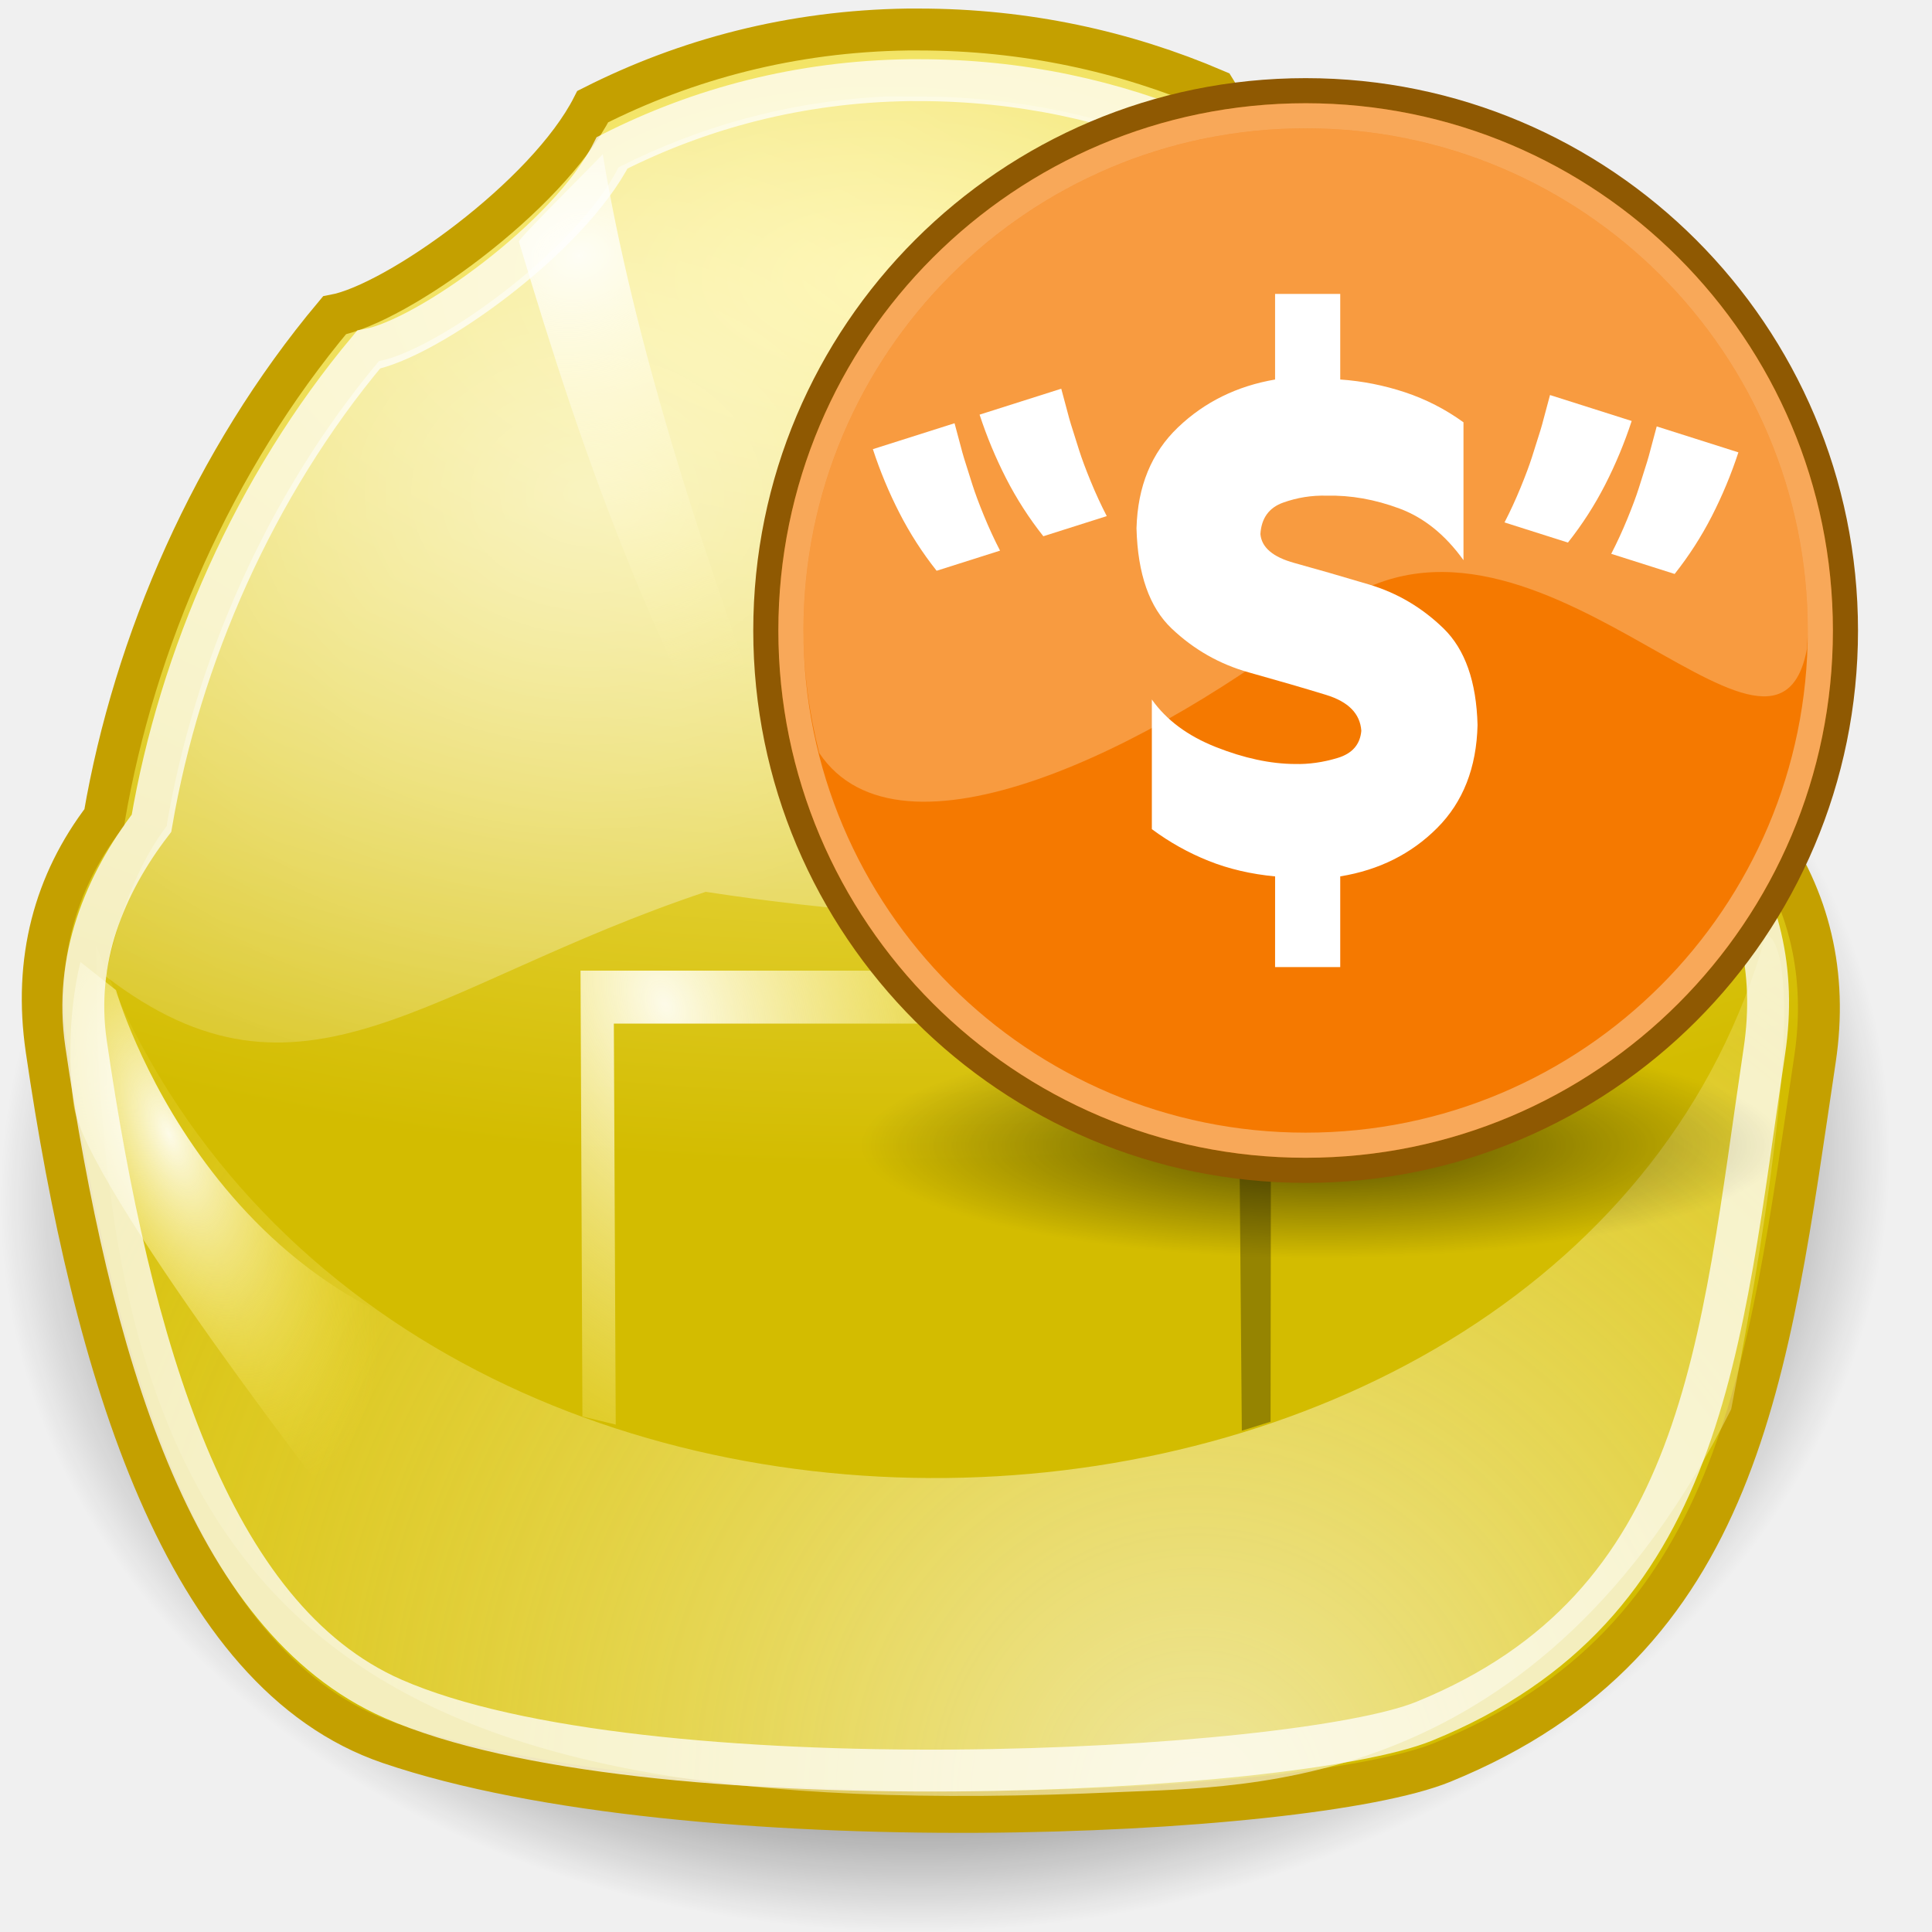
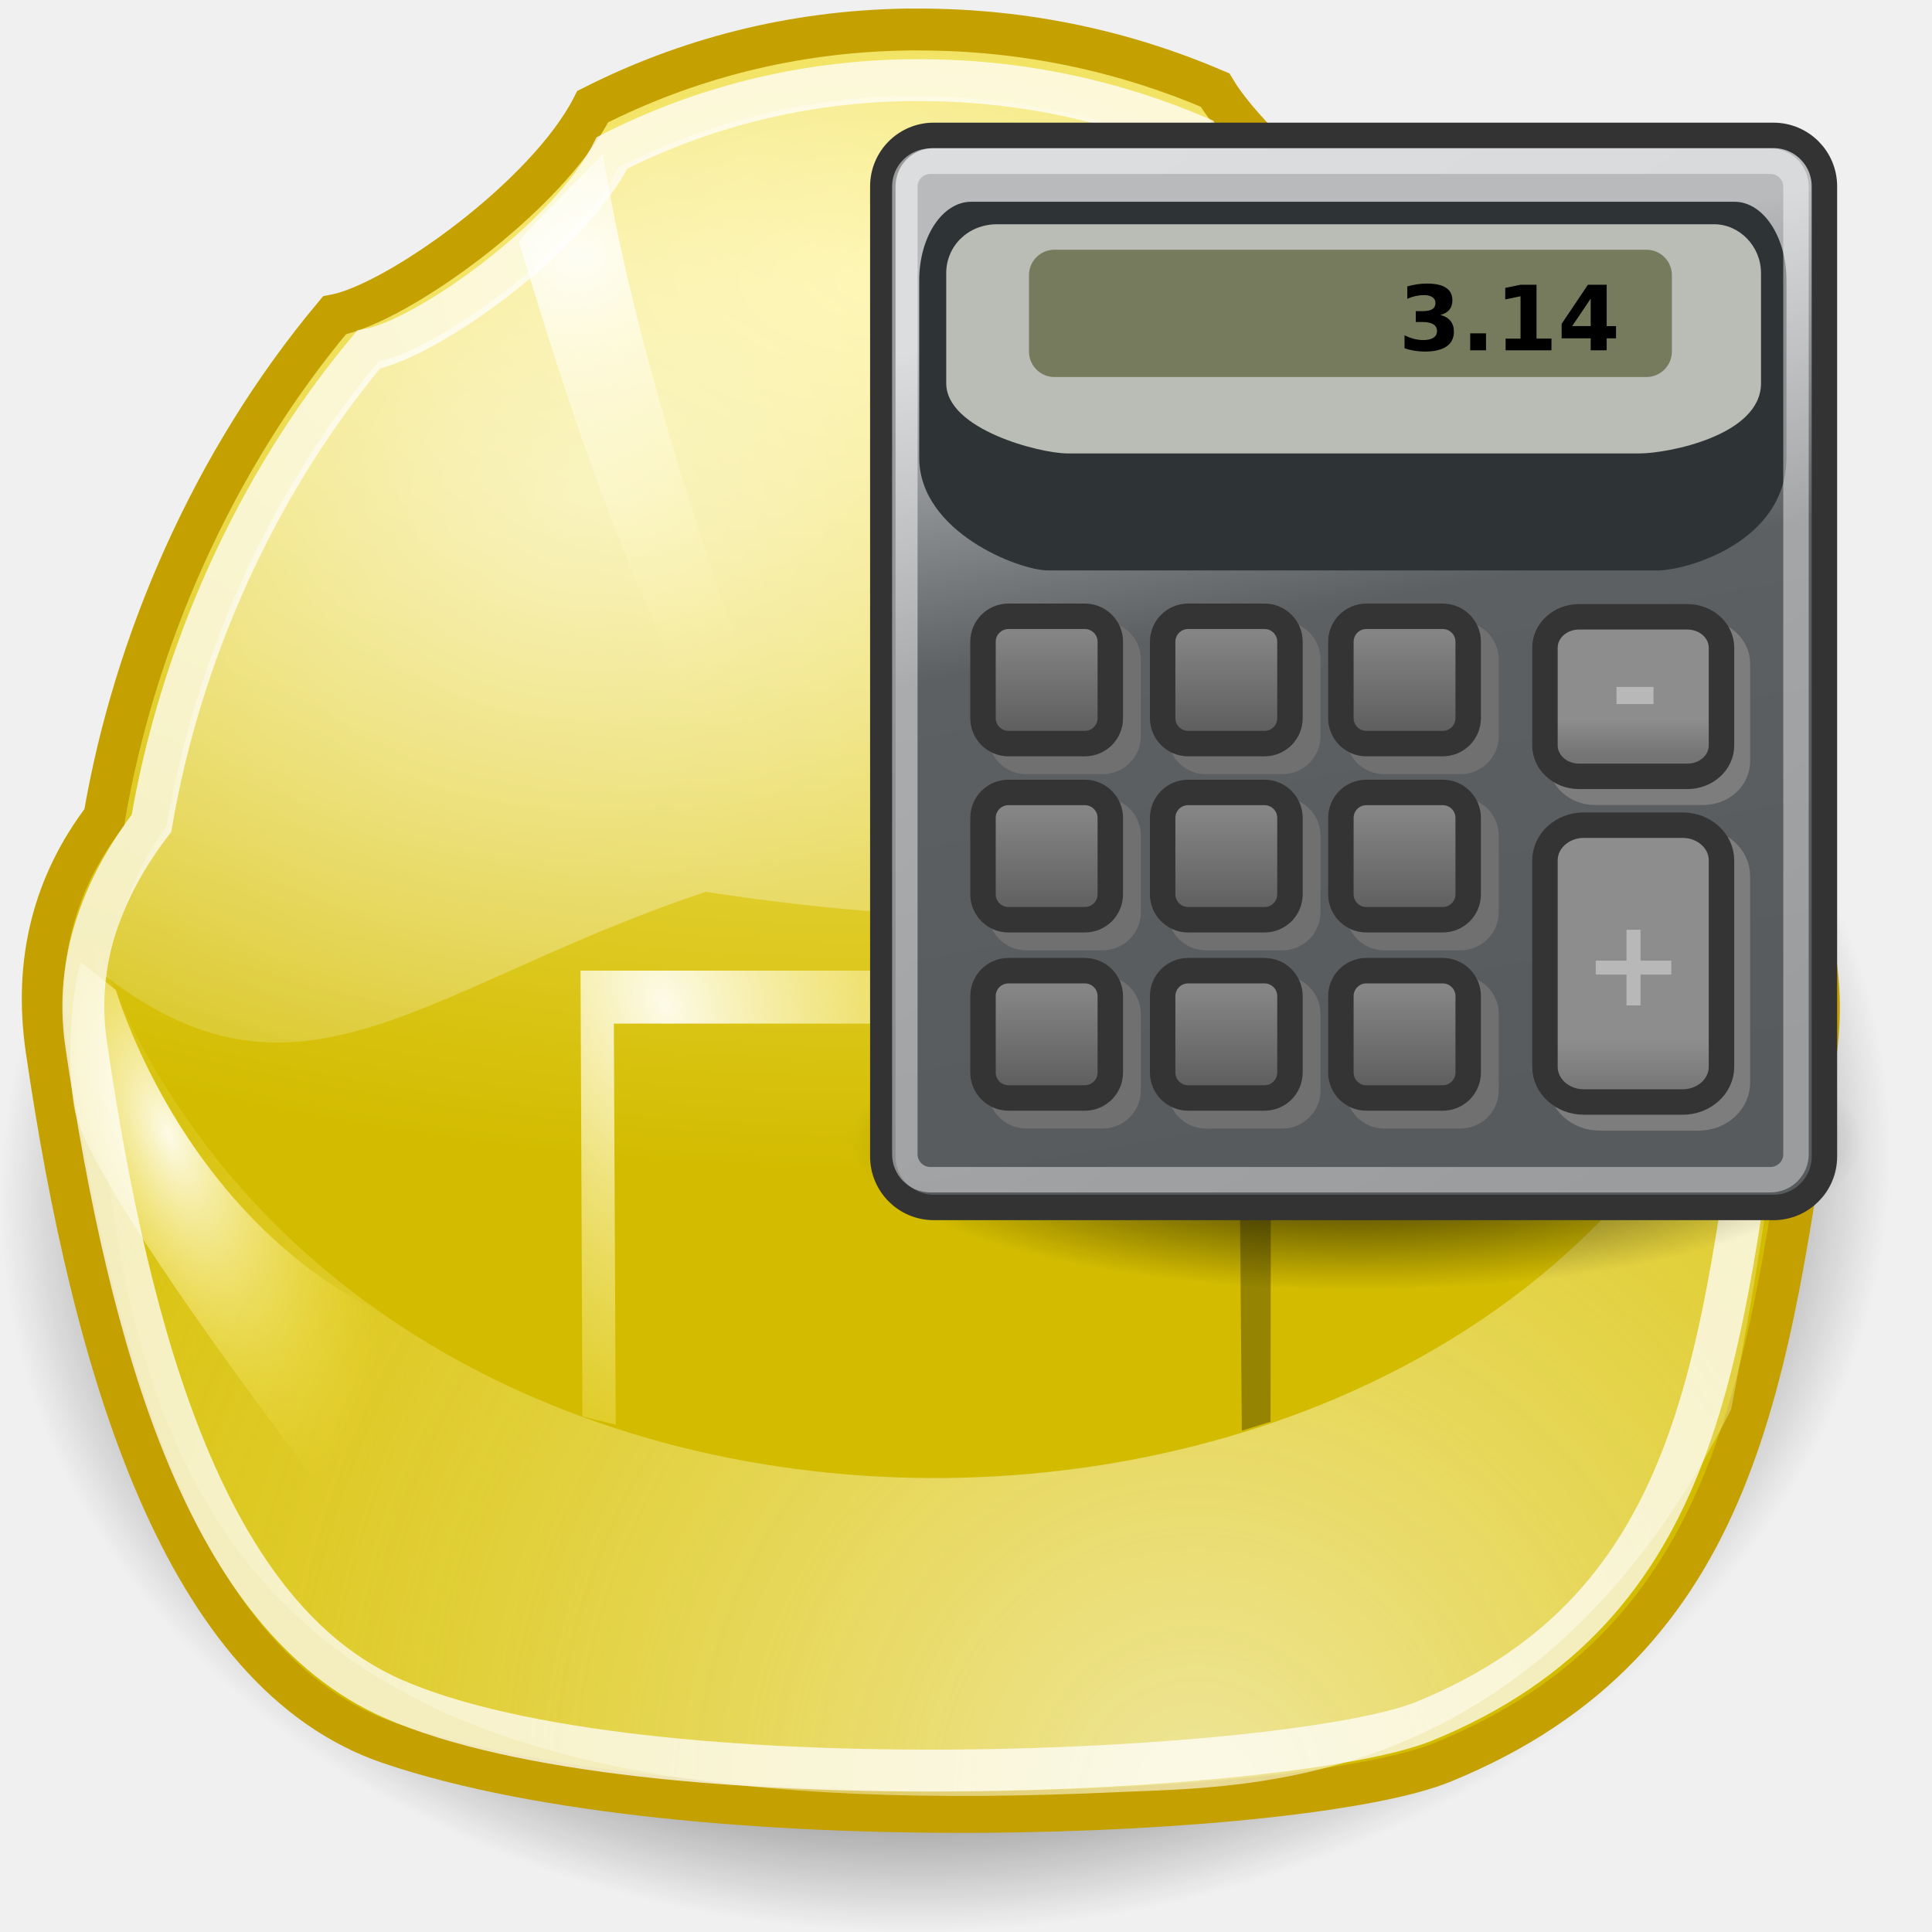
<svg xmlns="http://www.w3.org/2000/svg" xmlns:xlink="http://www.w3.org/1999/xlink" width="12.2mm" height="12.2mm" viewBox="0 0 12.2 12.2" version="1.1" id="svg8">
  <defs id="defs2">
    <linearGradient id="linearGradient2807">
      <stop id="stop2809" offset="0" style="stop-color:#ffffff;stop-opacity:1;" />
      <stop id="stop2811" offset="1" style="stop-color:#ffffff;stop-opacity:0;" />
    </linearGradient>
    <linearGradient id="linearGradient18284">
      <stop id="stop18286" offset="0" style="stop-color:#000000;stop-opacity:1;" />
      <stop style="stop-color:#000000;stop-opacity:1;" offset="0.5" id="stop20913" />
      <stop style="stop-color:#000000;stop-opacity:0;" offset="1" id="stop19165" />
    </linearGradient>
    <linearGradient id="linearGradient11202">
      <stop id="stop11204" offset="0" style="stop-color:#c4a000;stop-opacity:1;" />
      <stop id="stop11206" offset="1" style="stop-color:#c4a000;stop-opacity:0;" />
    </linearGradient>
    <linearGradient id="linearGradient8543">
      <stop id="stop8545" offset="0" style="stop-color:#fffef5;stop-opacity:0.941;" />
      <stop id="stop8547" offset="1" style="stop-color:#fce94f;stop-opacity:0;" />
    </linearGradient>
    <linearGradient id="linearGradient5012">
      <stop id="stop5014" offset="0" style="stop-color:#fdf188;stop-opacity:1;" />
      <stop id="stop5016" offset="1" style="stop-color:#d3bc00;stop-opacity:1;" />
    </linearGradient>
    <radialGradient r="297.213" fy="-72.42" fx="336.738" cy="-72.42" cx="336.738" gradientTransform="matrix(0.136507,0,-4.484926e-5,0.07137743,-23.39816,12.31028)" gradientUnits="userSpaceOnUse" id="radialGradient7666" xlink:href="#linearGradient5012" />
    <radialGradient gradientUnits="userSpaceOnUse" gradientTransform="matrix(0.163532,-0.01065754,0.01078108,0.165425,-46.18187,-65.65506)" r="235.886" fy="685.991" fx="420.878" cy="685.991" cx="420.878" id="radialGradient8549" xlink:href="#linearGradient8543" />
    <radialGradient gradientUnits="userSpaceOnUse" gradientTransform="matrix(0.224796,0.01017229,-0.00975947,0.215674,-73.87964,-54.89804)" r="40.975" fy="286.469" fx="500.978" cy="286.469" cx="500.978" id="radialGradient9434" xlink:href="#linearGradient8543" />
    <radialGradient gradientUnits="userSpaceOnUse" gradientTransform="matrix(0.272962,-0.071724,0.05616202,0.213737,-78.54657,-24.30491)" r="48.783" fy="243.069" fx="293.82" cy="243.069" cx="293.82" id="radialGradient10317" xlink:href="#linearGradient8543" />
    <radialGradient gradientUnits="userSpaceOnUse" gradientTransform="matrix(0.08174351,0.01024998,-0.04335971,0.345793,6.123413,-84.50421)" r="38.452" fy="270.68" fx="424.992" cy="270.68" cx="424.992" id="radialGradient11208" xlink:href="#linearGradient11202" />
    <radialGradient gradientUnits="userSpaceOnUse" gradientTransform="matrix(0.105628,-0.04514018,0.06692574,0.156607,-46.01605,-24.35485)" r="103.26" fy="409.837" fx="340.359" cy="409.837" cx="340.359" id="radialGradient13895" xlink:href="#linearGradient8543" />
    <radialGradient gradientUnits="userSpaceOnUse" gradientTransform="matrix(1,0,0,0.415385,0,26.70146)" r="30.366" fy="45.674" fx="29.899" cy="45.674" cx="29.899" id="radialGradient18290" xlink:href="#linearGradient18284" />
    <radialGradient r="35.935" fy="424.157" fx="131.237" cy="424.157" cx="131.237" gradientTransform="matrix(0.101953,-0.04272301,0.09621296,0.229599,-48.67227,-64.24148)" gradientUnits="userSpaceOnUse" id="radialGradient2798" xlink:href="#linearGradient8543" />
    <radialGradient gradientUnits="userSpaceOnUse" gradientTransform="matrix(1.402663,0,0,1.115648,-6.237984,0.0533075)" r="18.37" fy="10.943" fx="15.492" cy="10.943" cx="15.492" id="radialGradient2813" xlink:href="#linearGradient2807" />
    <linearGradient id="linearGradient3957">
      <stop id="stop3959" offset="0" style="stop-color:#fffeff;stop-opacity:0.333;" />
      <stop id="stop3961" offset="1" style="stop-color:#fffeff;stop-opacity:0.216;" />
    </linearGradient>
    <linearGradient id="linearGradient2536">
      <stop id="stop2538" offset="0" style="stop-color:#a40000;stop-opacity:1;" />
      <stop id="stop2540" offset="1" style="stop-color:#ff1717;stop-opacity:1;" />
    </linearGradient>
    <linearGradient id="linearGradient2479">
      <stop id="stop2481" offset="0" style="stop-color:#ffe69b;stop-opacity:1;" />
      <stop id="stop2483" offset="1" style="stop-color:#ffffff;stop-opacity:1;" />
    </linearGradient>
    <linearGradient id="linearGradient4126">
      <stop style="stop-color:#000000;stop-opacity:1;" offset="0" id="stop4128" />
      <stop style="stop-color:#000000;stop-opacity:0;" offset="1" id="stop4130" />
    </linearGradient>
    <radialGradient r="17.143" fy="40" fx="23.857" cy="40" cx="23.857" gradientTransform="matrix(1,0,0,0.5,0,20)" gradientUnits="userSpaceOnUse" id="radialGradient2169" xlink:href="#linearGradient4126" />
    <linearGradient gradientUnits="userSpaceOnUse" y2="-8.563" x2="20.065" y1="53.836" x1="43.936" id="linearGradient2485" xlink:href="#linearGradient2479" />
    <linearGradient gradientUnits="userSpaceOnUse" y2="5.541" x2="19.071" y1="66.288" x1="36.918" id="linearGradient2542" xlink:href="#linearGradient2536" />
    <linearGradient gradientUnits="userSpaceOnUse" y2="15.815" x2="20.917" y1="33.955" x1="21.994" id="linearGradient3963" xlink:href="#linearGradient3957" />
-     <radialGradient r="17.143" fy="40" fx="23.857" cy="40" cx="23.857" gradientTransform="matrix(1,0,0,0.5,0,20)" gradientUnits="userSpaceOnUse" id="radialGradient3976" xlink:href="#linearGradient4126" />
    <linearGradient gradientTransform="matrix(1.03164,0,0,1.013943,-0.6267809,-0.120229)" y2="15.815" x2="20.917" y1="33.955" x1="21.994" gradientUnits="userSpaceOnUse" id="linearGradient3982" xlink:href="#linearGradient3957" />
    <linearGradient xlink:href="#linearGradient2256" id="linearGradient2262" x1="21.75" y1="15.802" x2="24.302" y2="35.052" gradientUnits="userSpaceOnUse" gradientTransform="translate(0,-2)" />
    <radialGradient xlink:href="#linearGradient2807" id="radialGradient2254" cx="16.75" cy="10.666" fx="16.75" fy="10.666" r="21.25" gradientTransform="matrix(4.154957,0,0,3.198723,-52.84553,-23.50921)" gradientUnits="userSpaceOnUse" />
    <linearGradient xlink:href="#linearGradient4981" id="linearGradient2243" gradientUnits="userSpaceOnUse" x1="23.996" y1="20.105" x2="41.048" y2="37.96" gradientTransform="matrix(0.988373,0,0,0.988373,0.279002,0.278984)" />
    <radialGradient xlink:href="#linearGradient9647" id="radialGradient2239" cx="24.302" cy="33.302" fx="24.302" fy="33.302" r="12.302" gradientUnits="userSpaceOnUse" gradientTransform="matrix(1.693981,0,0,1.693981,-16.86529,-25.11111)" />
    <linearGradient xlink:href="#linearGradient2807" id="linearGradient7901" x1="15.579" y1="16.285" x2="32.166" y2="28.394" gradientUnits="userSpaceOnUse" />
    <linearGradient xlink:href="#linearGradient4981" id="linearGradient4987" x1="23.996" y1="20.105" x2="41.048" y2="37.96" gradientUnits="userSpaceOnUse" gradientTransform="translate(0,-2)" />
    <linearGradient xlink:href="#linearGradient11780" id="linearGradient2057" x1="15.737" y1="12.504" x2="53.57" y2="47.374" gradientUnits="userSpaceOnUse" gradientTransform="translate(0,-2)" />
    <linearGradient y2="9.651" x2="9.894" y1="5.386" x1="5.737" gradientTransform="rotate(180,15.86085,15.6454)" gradientUnits="userSpaceOnUse" id="linearGradient15772" xlink:href="#linearGradient2807" />
    <linearGradient id="linearGradient11014">
      <stop style="stop-color:#a80000;stop-opacity:1;" offset="0" id="stop11016" />
      <stop style="stop-color:#c60000;stop-opacity:1;" offset="0" id="stop13245" />
      <stop style="stop-color:#e50000;stop-opacity:1;" offset="1" id="stop11018" />
    </linearGradient>
    <linearGradient id="linearGradient11780">
      <stop style="stop-color:#ff8b8b;stop-opacity:1;" offset="0" id="stop11782" />
      <stop style="stop-color:#ec1b1b;stop-opacity:1;" offset="1" id="stop11784" />
    </linearGradient>
    <linearGradient id="linearGradient14236">
      <stop id="stop14238" offset="0" style="stop-color:#ed4040;stop-opacity:1;" />
      <stop id="stop14240" offset="1" style="stop-color:#a40000;stop-opacity:1;" />
    </linearGradient>
    <linearGradient id="linearGradient4981">
      <stop style="stop-color:#cc0000;stop-opacity:1;" offset="0" id="stop4983" />
      <stop style="stop-color:#b30000;stop-opacity:1;" offset="1" id="stop4985" />
    </linearGradient>
    <radialGradient xlink:href="#linearGradient4126" id="radialGradient21650" cx="25.125" cy="36.75" fx="25.125" fy="36.75" r="15.75" gradientTransform="matrix(1,0,0,0.595238,0,14.875)" gradientUnits="userSpaceOnUse" />
    <linearGradient id="linearGradient9647">
      <stop style="stop-color:#ffffff;stop-opacity:1;" offset="0" id="stop9649" />
      <stop style="stop-color:#dbdbdb;stop-opacity:1;" offset="1" id="stop9651" />
    </linearGradient>
    <linearGradient id="linearGradient2256">
      <stop style="stop-color:#ff0202;stop-opacity:1;" offset="0" id="stop2258" />
      <stop style="stop-color:#ff9b9b;stop-opacity:1;" offset="1" id="stop2260" />
    </linearGradient>
    <radialGradient r="12.302" fy="33.302" fx="24.302" cy="33.302" cx="24.302" gradientTransform="matrix(1.693981,0,0,1.693981,-16.86529,-23.71561)" gradientUnits="userSpaceOnUse" id="radialGradient2335" xlink:href="#linearGradient9647" />
    <linearGradient y2="35.052" x2="24.302" y1="15.802" x1="21.75" gradientTransform="translate(-7.1723252e-7,-0.6044975)" gradientUnits="userSpaceOnUse" id="linearGradient2337" xlink:href="#linearGradient2256" />
    <radialGradient xlink:href="#linearGradient4126" id="radialGradient3605" gradientUnits="userSpaceOnUse" gradientTransform="matrix(2.182912,0,0,0.7675402,-19.5311,16.88794)" cx="17.312" cy="25.531" fx="17.312" fy="25.531" r="9.688" />
    <radialGradient cx="17.312" cy="25.531" r="9.688" fx="17.312" fy="25.531" id="radialGradient7200" xlink:href="#linearGradient4126" gradientUnits="userSpaceOnUse" gradientTransform="matrix(2.182912,0,0,0.7675402,-13.50372,21.78609)" />
    <radialGradient cx="17.312" cy="25.531" r="9.688" fx="17.312" fy="25.531" id="radialGradient3107" xlink:href="#linearGradient4126" gradientUnits="userSpaceOnUse" gradientTransform="matrix(1,0,0,0.351613,0,16.55413)" />
    <radialGradient xlink:href="#linearGradient4126" id="radialGradient3489" gradientUnits="userSpaceOnUse" gradientTransform="matrix(1,0,0,0.351613,0,16.5541)" cx="17.312" cy="25.531" fx="17.312" fy="25.531" r="9.688" />
    <radialGradient xlink:href="#linearGradient4126" id="radialGradient2659" gradientUnits="userSpaceOnUse" gradientTransform="matrix(1,0,0,0.351613,0,16.5541)" cx="17.312" cy="25.531" fx="17.312" fy="25.531" r="9.688" />
    <linearGradient id="linearGradient2591">
      <stop id="stop2593" offset="0" style="stop-color:#73d216" />
      <stop id="stop2595" offset="1" style="stop-color:#4e9a06" />
    </linearGradient>
    <radialGradient xlink:href="#linearGradient4126" id="radialGradient3107-5" cx="17.312" cy="25.531" fx="17.312" fy="25.531" r="9.688" gradientTransform="matrix(1,0,0,0.351613,0,16.5541)" gradientUnits="userSpaceOnUse" />
+     <linearGradient id="linearGradient30695">
+       <stop offset="0" style="stop-color:#b8babc;stop-opacity:1" id="stop0" />
+       <stop offset="0.374" style="stop-color:#5d6062;stop-opacity:1" id="stop03" />
+       <stop offset="1" style="stop-color:#585b5d;stop-opacity:1" id="stop1" />
+     </linearGradient>
+     <linearGradient id="linearGradient30685">
+       <stop offset="0" style="stop-color:#8d8d8d;stop-opacity:1" id="stop30687" />
+       <stop offset="1" style="stop-color:#747474;stop-opacity:1" id="stop30689" />
+     </linearGradient>
+     <linearGradient id="linearGradient30649">
+       <stop offset="0" style="stop-color:#858585;stop-opacity:1" id="stop30651" />
+       <stop offset="1" style="stop-color:#5f5f5f;stop-opacity:1" id="stop30653" />
+     </linearGradient>
+     <linearGradient id="linearGradient30518">
+       <stop offset="0" style="stop-color:#fff;stop-opacity:1" id="stop30520" />
+       <stop offset="1" style="stop-color:#fff;stop-opacity:0.787" id="stop30522" />
+     </linearGradient>
+     <radialGradient gradientTransform="matrix(1,0,0,0.343066,0,28.49453)" gradientUnits="userSpaceOnUse" xlink:href="#linearGradient4126" id="radialGradient30511" fy="43.375" fx="25.375" r="17.125" cy="43.375" cx="25.375" />
+     <linearGradient gradientTransform="matrix(1,0,0,1.021753,0,-0.065543)" gradientUnits="userSpaceOnUse" xlink:href="#linearGradient30518" id="linearGradient30524" y2="40.626" x2="39.061" y1="5.889" x1="14.21" />
+     <linearGradient gradientUnits="userSpaceOnUse" xlink:href="#linearGradient30649" id="linearGradient30667" y2="25.849" x2="20.087" y1="22.048" x1="20.087" />
+     <linearGradient gradientUnits="userSpaceOnUse" xlink:href="#linearGradient30649" id="linearGradient30673" y2="32.964" x2="20.087" y1="29.031" x1="20.087" />
+     <linearGradient gradientUnits="userSpaceOnUse" xlink:href="#linearGradient30649" id="linearGradient30679" y2="39.814" x2="20.087" y1="36.102" x1="20.087" />
+     <linearGradient gradientTransform="matrix(1.102932,0,0,1,-4.117285,0)" gradientUnits="userSpaceOnUse" xlink:href="#linearGradient30685" id="linearGradient30691" y2="40.161" x2="36.357" y1="38.036" x1="36.357" />
+     <linearGradient gradientTransform="matrix(1.102932,0,0,1,-4.117285,0)" gradientUnits="userSpaceOnUse" xlink:href="#linearGradient30685" id="linearGradient30693" y2="26.911" x2="36.357" y1="25.411" x1="36.357" />
+     <linearGradient gradientUnits="userSpaceOnUse" xlink:href="#linearGradient30695" id="linearGradient30701" y2="42.562" x2="25.865" y1="8.812" x1="19.76" />
+     <linearGradient gradientTransform="matrix(1.102932,0,0,1,-3.492285,0.625)" gradientUnits="userSpaceOnUse" xlink:href="#linearGradient30685" id="linearGradient30709" y2="40.161" x2="36.357" y1="38.036" x1="36.357" />
+     <linearGradient gradientTransform="matrix(1.102932,0,0,1,-3.492285,0.625)" gradientUnits="userSpaceOnUse" xlink:href="#linearGradient30685" id="linearGradient30711" y2="26.911" x2="36.357" y1="25.411" x1="36.357" />
+     <radialGradient r="17.125" fy="43.375" fx="25.375" cy="43.375" cx="25.375" gradientTransform="matrix(1,0,0,0.343066,0,28.49453)" gradientUnits="userSpaceOnUse" id="radialGradient3061" xlink:href="#linearGradient4126" />
+     <radialGradient r="17.125" fy="43.375" fx="25.375" cy="43.375" cx="25.375" gradientTransform="matrix(1.160584,0,0,0.343066,-4.324818,27.11953)" gradientUnits="userSpaceOnUse" id="radialGradient3064" xlink:href="#linearGradient4126" />
+     <linearGradient xlink:href="#linearGradient30649" id="linearGradient255" gradientUnits="userSpaceOnUse" x1="20.087" y1="22.048" x2="20.087" y2="25.849" />
+     <linearGradient xlink:href="#linearGradient30649" id="linearGradient257" gradientUnits="userSpaceOnUse" x1="20.087" y1="22.048" x2="20.087" y2="25.849" />
+     <linearGradient xlink:href="#linearGradient30649" id="linearGradient259" gradientUnits="userSpaceOnUse" x1="20.087" y1="22.048" x2="20.087" y2="25.849" />
+     <linearGradient xlink:href="#linearGradient30649" id="linearGradient261" gradientUnits="userSpaceOnUse" x1="20.087" y1="29.031" x2="20.087" y2="32.964" />
+     <linearGradient xlink:href="#linearGradient30649" id="linearGradient263" gradientUnits="userSpaceOnUse" x1="20.087" y1="29.031" x2="20.087" y2="32.964" />
+     <linearGradient xlink:href="#linearGradient30649" id="linearGradient265" gradientUnits="userSpaceOnUse" x1="20.087" y1="36.102" x2="20.087" y2="39.814" />
+     <linearGradient xlink:href="#linearGradient30649" id="linearGradient267" gradientUnits="userSpaceOnUse" x1="20.087" y1="36.102" x2="20.087" y2="39.814" />
  </defs>
  <g id="layer1" transform="translate(-99.8645,-142.7064)">
    <g id="layer1-1" transform="matrix(0.2645833,0,0,0.2645833,99.47113,142.5805)">
      <ellipse transform="matrix(0.742527,0,-0.05812964,1.428611,4.500517,-36.68345)" id="path17409" style="opacity:1;fill:url(#radialGradient18290);fill-opacity:1;stroke:none;stroke-width:12.397;stroke-miterlimit:4;stroke-dasharray:none;stroke-opacity:1" cx="29.899" cy="45.674" rx="30.366" ry="12.614" />
      <path id="path3120" d="M 23.153,1.18 C 20.38,1.219 17.866,1.891 15.634,3.02 14.542,5.171 10.944,7.729 9.469,8.002 6.569,11.461 4.689,15.805 3.975,19.982 c -4.375e-4,0.003 4.366e-4,0.005 0,0.008 -1.186,1.55 -1.69,3.397 -1.377,5.533 1.121,7.659 3.282,14.888 8.185,16.556 7.154,2.434 21.872,1.786 25.13,0.458 7.139,-2.909 7.771,-9.285 8.891,-16.78 0.306,-2.045 -0.145,-3.841 -1.231,-5.373 -0.009,-0.056 -0.018,-0.111 -0.028,-0.167 C 42.764,15.777 40.698,11.327 37.603,7.847 35.509,7.629 31.463,4.27 30.483,2.623 28.331,1.702 25.961,1.18 23.408,1.18 c -0.085,0 -0.17,-0.001 -0.255,0 z" style="fill:url(#radialGradient7666);fill-opacity:1;stroke:#c4a000;stroke-width:1;stroke-miterlimit:4;stroke-dasharray:none;stroke-opacity:1" />
      <path id="path7668" d="M 43.63,22.793 C 39.033,39.233 10.438,40.803 3.783,23.042 3.741,39.366 10.103,44.084 28.19,43.247 c 3.062,-0.141 10.01,0.043 14.614,-9.137 2.238,-11.51 0.825,-11.318 0.825,-11.318 z" style="opacity:0.667;fill:url(#radialGradient8549);fill-opacity:1;fill-rule:evenodd;stroke:none;stroke-width:1px;stroke-linecap:butt;stroke-linejoin:miter;stroke-opacity:1" />
      <path id="path8553" d="m 34.692,7.678 2.501,1.125 c 0,0 -1.31,10.123 -6.669,16.485 1.772,-6.456 4.189,-17.61 4.168,-17.61 z" style="fill:url(#radialGradient9434);fill-opacity:1;fill-rule:evenodd;stroke:none;stroke-width:1px;stroke-linecap:butt;stroke-linejoin:miter;stroke-opacity:1" />
      <path id="path9436" d="m 15.872,4.156 c 1.501,9.066 6.502,19.486 6.002,20.007 -4.585,-6.982 -6.502,-12.921 -8.003,-17.923 0,-0.083 2.001,-2.063 2.001,-2.084 z" style="fill:url(#radialGradient10317);fill-opacity:1;fill-rule:evenodd;stroke:none;stroke-width:1px;stroke-linecap:butt;stroke-linejoin:miter;stroke-opacity:1" />
      <path id="path10319" d="M 30.211,3.823 C 26.126,20.329 25.959,23.08 25.959,23.08 c 0,0 6.336,-16.756 6.336,-17.173 0,-8e-7 -1.584,-1.501 -2.084,-2.084 z" style="fill:url(#radialGradient11208);fill-opacity:1;fill-rule:evenodd;stroke:none;stroke-width:1px;stroke-linecap:butt;stroke-linejoin:miter;stroke-opacity:1" />
      <flowRoot id="flowRoot12974" xml:space="preserve">
        <flowRegion id="flowRegion12976">
          <rect y="412.805" x="86.788" height="16.022" width="40.056" id="rect12978" />
        </flowRegion>
        <flowPara id="flowPara12980" />
      </flowRoot>
      <path id="path13014" d="m 16.182,34.476 -0.045,-9.57 h 14.494 l 1.643,-1.264 H 15.342 l 0.045,10.641 z" style="fill:url(#radialGradient13895);fill-opacity:1;fill-rule:evenodd;stroke:none;stroke-width:1px;stroke-linecap:butt;stroke-linejoin:miter;stroke-opacity:1" />
      <path id="path13897" d="m 31.043,24.817 0.082,9.805 0.686,-0.215 0.012,-10.853 z" style="fill:#958401;fill-opacity:1;fill-rule:evenodd;stroke:none;stroke-width:1px;stroke-linecap:butt;stroke-linejoin:miter;stroke-opacity:1" />
      <path id="path16526" d="m 4.255,24.106 c 0,0 2.317,8.116 10.221,8.766 1.106,2.49 -1.135,4.125 -1.135,4.125 L 9.732,36.746 c 0,0 -6.239,-7.993 -6.488,-9.901 -0.249,-1.908 0.163,-3.408 0.163,-3.408 z" style="fill:url(#radialGradient2798);fill-opacity:1;fill-rule:evenodd;stroke:none;stroke-width:1px;stroke-linecap:butt;stroke-linejoin:miter;stroke-opacity:1" />
      <path style="opacity:0.744;fill:none;fill-opacity:1;stroke:#ffffff;stroke-width:1;stroke-miterlimit:4;stroke-dasharray:none;stroke-opacity:1" d="M 23.184,2.389 C 20.57,2.426 18.2,3.059 16.096,4.123 15.066,6.152 11.674,8.564 10.283,8.82 7.549,12.082 5.776,16.177 5.104,20.115 c -4.124e-4,0.002 4.116e-4,0.005 0,0.007 -1.118,1.461 -1.858,3.246 -1.564,5.26 1.057,7.221 2.928,13.71 7.328,15.639 5.923,2.598 21.54,1.786 24.611,0.534 6.731,-2.743 7.062,-8.931 8.118,-15.997 0.288,-1.928 -0.137,-3.621 -1.16,-5.066 -0.008,-0.052 -0.017,-0.105 -0.027,-0.158 C 41.673,16.151 39.726,11.955 36.807,8.674 34.833,8.469 31.019,5.302 30.095,3.749 28.066,2.881 25.832,2.389 23.424,2.389 c -0.08,0 -0.16,-0.001 -0.24,0 z" id="path2703" />
      <path id="path2800" d="m 22.594,2.781 c -2.33,0.117 -4.441,0.725 -6.344,1.688 -1.011,1.99 -4.355,4.373 -5.719,4.625 -2.682,3.2 -4.403,7.199 -5.062,11.062 -4.046e-4,0.002 4.038e-4,0.029 0,0.031 -1.097,1.433 -1.458,3.591 -1.458,3.591 4.685,3.605 7.642,0.214 14.319,-2.017 12.599,1.923 18.748,-0.996 22.514,-5.668 0.007,-0.009 -0.004,-0.021 0,-0.031 C 39.853,13.48 38.411,11.016 36.562,8.938 34.626,8.736 30.875,5.649 29.969,4.125 27.978,3.273 25.8,2.781 23.438,2.781 c -0.079,10e-8 -0.172,-0.001 -0.25,0 -0.2,0.003 -0.396,-0.01 -0.594,0 z" style="opacity:0.594;fill:url(#radialGradient2813);fill-opacity:1;stroke:none;stroke-width:1;stroke-miterlimit:4;stroke-dasharray:none;stroke-opacity:1" />
    </g>
-     <g id="g274" transform="matrix(0.1585495,0,0,0.1585495,104.304,143.0412)">
-       <g id="layer2">
-         <ellipse style="color:#000000;display:block;overflow:visible;visibility:visible;opacity:0.6;fill:url(#radialGradient3976);fill-opacity:1;fill-rule:nonzero;stroke:none;stroke-width:1;stroke-linecap:butt;stroke-linejoin:miter;stroke-miterlimit:10;stroke-dasharray:none;stroke-dashoffset:0;stroke-opacity:1;marker:none;marker-start:none;marker-mid:none;marker-end:none" id="path6548" transform="matrix(1.070555,0,0,0.525,-0.892755,22.5)" cx="23.857" cy="40" rx="17.143" ry="8.571" />
+     <g style="stroke-width:1" id="layer1-2" transform="matrix(0.1607837,0,0,0.1607837,104.3926,143.1578)">
+       <path style="fill:url(#radialGradient3064)" id="path30503" d="M 45,42 A 19.875,5.875 0 0 1 5.25,42 19.875,5.875 0 1 1 45,42 Z" />
+       <rect style="fill:url(#linearGradient30701);stroke:#333333" id="rect30499" y="2.51" x="6.51" ry="2" rx="2" height="42.104" width="36.98" />
+       <path style="fill:#2e3436" id="path30526" d="M 9.982,5.116 H 39.957 C 41.089,5.116 42,6.493 42,8.204 v 6.961 c 0,3.32 -3.928,4.431 -5.06,4.431 H 12.999 c -1.132,0 -5.06,-1.506 -5.06,-4.431 V 8.204 c 0,-1.711 0.911,-3.088 2.043,-3.088 z" />
+       <path style="fill:#babdb6" id="rect30501" d="M 11,6 H 39.161 C 40.144,6 41,6.856 41,7.919 V 12.246 C 41,14.309 37.309,15 36.246,15 H 13.754 C 12.691,15 9,14.064 9,12.246 V 7.919 C 9,6.856 9.856,6 11,6 Z" />
+       <rect style="fill:#777b5e" id="rect30514" y="7" x="12.25" ry="1" rx="1" height="5" width="25.25" />
+       <rect style="opacity:0.5;fill:none;stroke:url(#linearGradient30524)" id="rect30516" y="3.524" x="7.374" ry="1" rx="1" height="40" width="35" />
+       <g transform="translate(0.7,0.7)" style="stroke:#707070;stroke-opacity:1" id="g30602">
+         <rect id="rect11" y="21.397" x="10.444" ry="1" rx="1" height="5" width="5" />
+         <rect id="rect12" y="21.397" x="17.5" ry="1" rx="1" height="5" width="5" />
+         <rect id="rect13" y="21.397" x="24.5" ry="1" rx="1" height="5" width="5" />
+         <rect id="rect14" y="28.315" x="10.444" ry="1" rx="1" height="5" width="5" />
+         <rect id="rect15" y="28.315" x="17.5" ry="1" rx="1" height="5" width="5" />
+         <rect id="rect16" y="28.315" x="24.5" ry="1" rx="1" height="5" width="5" />
+         <rect id="rect17" y="35.315" x="10.444" ry="1" rx="1" height="5" width="5" />
+         <rect id="rect18" y="35.315" x="17.5" ry="1" rx="1" height="5" width="5" />
+         <rect id="rect19" y="35.315" x="24.5" ry="1" rx="1" height="5" width="5" />
      </g>
-       <g id="layer1-7">
-         <g style="fill:#f57900;stroke:#8f5902" id="g4006">
-           <circle style="fill:#f57900;fill-opacity:1;fill-rule:nonzero;stroke:#8f5902;stroke-width:1.086;stroke-linecap:butt;stroke-linejoin:miter;stroke-miterlimit:4;stroke-dasharray:none;stroke-opacity:1" id="path1314" transform="matrix(0.920488,0,0,0.920488,2.368532,0.97408)" cx="23.5" cy="23.929" r="23.357" />
-           <circle style="opacity:0.35;fill:none;stroke:#ffffff;stroke-width:1.17;stroke-linecap:butt;stroke-linejoin:miter;stroke-miterlimit:4;stroke-dasharray:none;stroke-opacity:1" id="path3560" transform="matrix(0.8544827,0,0,0.8544827,1.860001,0.2406197)" cx="25.91" cy="26.635" r="23.991" />
-           <path id="path3684" d="M 24,3 C 12.954,3 4,11.954 4,23 c 0,1.686 0.232,3.311 0.625,4.875 3.204,4.793 13.254,-0.12 20.219,-5.594 8.008,-6.293 17.842,8.359 19.125,1.438 C 43.977,23.48 44,23.241 44,23 44,11.954 35.046,3 24,3 Z" style="opacity:0.25;fill:#ffffff;stroke:none;stroke-width:1;stroke-linecap:butt;stroke-linejoin:miter;stroke-miterlimit:4;stroke-dasharray:none;stroke-opacity:1" />
-         </g>
-         <g id="g4476" transform="translate(-0.2810449,0.7259192)">
-           <path id="text3527" d="m 34.728,18.772 c 0.571,-0.721 1.065,-1.489 1.482,-2.304 0.417,-0.815 0.769,-1.661 1.057,-2.539 l -3.253,-1.033 c -0.131,0.482 -0.216,0.797 -0.253,0.944 -0.037,0.147 -0.081,0.303 -0.131,0.468 -0.05,0.165 -0.161,0.516 -0.332,1.052 -0.105,0.329 -0.256,0.735 -0.454,1.218 -0.198,0.483 -0.412,0.947 -0.642,1.392 z" style="font-style:normal;font-variant:normal;font-weight:900;font-stretch:normal;font-size:21.198px;line-height:100%;font-family:'Antique Olive Std Black';-inkscape-font-specification:'Antique Olive Std Black Heavy';text-align:start;writing-mode:lr-tb;text-anchor:start;fill:#ffffff;fill-opacity:1;stroke:none" />
-           <path id="path3550" d="m 38.978,20.022 c 0.571,-0.721 1.065,-1.489 1.482,-2.304 0.417,-0.815 0.769,-1.661 1.057,-2.539 l -3.253,-1.033 c -0.131,0.482 -0.216,0.797 -0.253,0.944 -0.037,0.147 -0.081,0.303 -0.131,0.468 -0.05,0.165 -0.161,0.516 -0.332,1.052 -0.105,0.329 -0.256,0.735 -0.454,1.218 -0.198,0.483 -0.412,0.947 -0.642,1.392 z" style="font-style:normal;font-variant:normal;font-weight:900;font-stretch:normal;font-size:21.198px;line-height:100%;font-family:'Antique Olive Std Black';-inkscape-font-specification:'Antique Olive Std Black Heavy';text-align:start;writing-mode:lr-tb;text-anchor:start;fill:#ffffff;fill-opacity:1;stroke:none" />
-           <path id="path3552" d="m 13.834,18.52 c -0.571,-0.721 -1.065,-1.489 -1.482,-2.304 -0.417,-0.815 -0.769,-1.661 -1.057,-2.539 l 3.253,-1.033 c 0.131,0.482 0.216,0.797 0.253,0.944 0.037,0.147 0.081,0.303 0.131,0.468 0.05,0.165 0.161,0.516 0.332,1.052 0.105,0.329 0.256,0.735 0.454,1.218 0.198,0.483 0.412,0.947 0.642,1.392 z" style="font-style:normal;font-variant:normal;font-weight:900;font-stretch:normal;font-size:21.198px;line-height:100%;font-family:'Antique Olive Std Black';-inkscape-font-specification:'Antique Olive Std Black Heavy';text-align:start;writing-mode:lr-tb;text-anchor:start;fill:#ffffff;fill-opacity:1;stroke:none" />
-           <path id="path3554" d="M 9.584,19.895 C 9.013,19.174 8.519,18.406 8.102,17.591 7.685,16.777 7.332,15.93 7.045,15.052 l 3.253,-1.033 c 0.131,0.482 0.216,0.797 0.253,0.944 0.037,0.147 0.081,0.303 0.131,0.468 0.05,0.165 0.161,0.516 0.332,1.052 0.105,0.329 0.256,0.735 0.454,1.218 0.198,0.483 0.412,0.947 0.642,1.392 z" style="font-style:normal;font-variant:normal;font-weight:900;font-stretch:normal;font-size:21.198px;line-height:100%;font-family:'Antique Olive Std Black';-inkscape-font-specification:'Antique Olive Std Black Heavy';text-align:start;writing-mode:lr-tb;text-anchor:start;fill:#ffffff;fill-opacity:1;stroke:none" />
-           <path id="path3708" d="m 23.064,35.679 h 2.595 v -3.612 c 1.541,-0.251 2.828,-0.893 3.86,-1.927 1.032,-1.033 1.569,-2.401 1.609,-4.102 -0.045,-1.728 -0.496,-3.009 -1.351,-3.843 -0.856,-0.833 -1.847,-1.418 -2.973,-1.754 -1.126,-0.336 -2.117,-0.621 -2.973,-0.857 -0.856,-0.236 -1.306,-0.62 -1.351,-1.153 0.04,-0.631 0.341,-1.048 0.903,-1.25 0.562,-0.202 1.143,-0.294 1.742,-0.277 0.952,-0.022 1.916,0.149 2.893,0.512 0.977,0.363 1.827,1.049 2.55,2.057 V 13.982 C 29.85,13.462 29.073,13.064 28.237,12.786 27.402,12.509 26.542,12.339 25.659,12.277 V 8.869 h -2.595 v 3.409 c -1.521,0.261 -2.81,0.896 -3.866,1.905 -1.057,1.008 -1.608,2.349 -1.653,4.022 0.047,1.818 0.513,3.148 1.399,3.989 0.886,0.841 1.912,1.424 3.078,1.75 1.166,0.326 2.192,0.624 3.078,0.896 0.886,0.272 1.352,0.748 1.399,1.428 -0.047,0.545 -0.36,0.905 -0.941,1.081 -0.581,0.176 -1.149,0.256 -1.704,0.242 -0.973,-0.005 -2.022,-0.23 -3.145,-0.674 -1.123,-0.444 -1.974,-1.076 -2.553,-1.895 v 5.164 c 0.707,0.524 1.462,0.945 2.264,1.265 0.802,0.32 1.684,0.526 2.645,0.617 z" style="font-style:normal;font-variant:normal;font-weight:900;font-stretch:normal;font-size:21.198px;line-height:100%;font-family:'Antique Olive Std Black';-inkscape-font-specification:'Antique Olive Std Black Heavy';text-align:start;writing-mode:lr-tb;text-anchor:start;fill:#ffffff;fill-opacity:1;stroke:none" />
-         </g>
+       <g style="fill:url(#linearGradient30667);stroke:#343434" id="g3047">
+         <rect style="fill:url(#linearGradient255)" width="5" height="5" rx="1" ry="1" x="10.444" y="21.397" id="rect21" />
+         <rect style="fill:url(#linearGradient257)" id="rect22" y="21.397" x="17.5" ry="1" rx="1" height="5" width="5" />
+         <rect style="fill:url(#linearGradient259)" id="rect23" y="21.397" x="24.5" ry="1" rx="1" height="5" width="5" />
+         <rect style="fill:url(#linearGradient261)" id="rect24" y="28.315" x="10.444" ry="1" rx="1" height="5" width="5" />
+         <rect style="fill:url(#linearGradient263)" id="rect25" y="28.315" x="17.5" ry="1" rx="1" height="5" width="5" />
+         <rect style="fill:url(#linearGradient30673)" id="rect26" y="28.315" x="24.5" ry="1" rx="1" height="5" width="5" />
+         <rect style="fill:url(#linearGradient265)" id="rect27" y="35.315" x="10.444" ry="1" rx="1" height="5" width="5" />
+         <rect style="fill:url(#linearGradient267)" id="rect28" y="35.315" x="17.5" ry="1" rx="1" height="5" width="5" />
+         <rect style="fill:url(#linearGradient30679)" id="rect29" y="35.315" x="24.5" ry="1" rx="1" height="5" width="5" />
      </g>
-       <g id="layer3" />
-       <g id="layer4" />
+       <rect style="fill:url(#linearGradient30709);stroke:#7d7d7d" id="rect30705" y="30.226" x="33.14" ry="1.383" rx="1.525" height="10.872" width="6.933" />
+       <rect style="fill:url(#linearGradient30691);stroke:#343434" id="rect30528" y="29.601" x="32.515" ry="1.383" rx="1.525" height="10.872" width="6.933" />
+       <rect style="fill:url(#linearGradient30711);stroke:#7d7d7d" id="rect30707" y="22.042" x="33.14" ry="1.214" rx="1.339" height="6.266" width="6.933" />
+       <rect style="fill:url(#linearGradient30693);stroke:#343434" id="rect30567" y="21.417" x="32.515" ry="1.214" rx="1.339" height="6.266" width="6.933" />
+       <path id="text30569" d="m 28.408,9.562 c 0.174,0.045 0.305,0.123 0.395,0.234 0.091,0.11 0.136,0.251 0.136,0.422 -2e-6,0.255 -0.098,0.449 -0.293,0.583 C 28.451,10.934 28.166,11 27.791,11 27.659,11 27.526,10.989 27.393,10.967 27.261,10.947 27.13,10.915 27,10.872 v -0.512 c 0.124,0.062 0.247,0.109 0.369,0.141 0.123,0.031 0.244,0.047 0.362,0.047 0.176,10e-7 0.31,-0.03 0.403,-0.091 0.094,-0.061 0.141,-0.148 0.141,-0.262 -2e-6,-0.117 -0.048,-0.206 -0.145,-0.265 -0.095,-0.061 -0.237,-0.091 -0.424,-0.091 H 27.441 V 9.411 h 0.279 c 0.167,2e-6 0.291,-0.026 0.372,-0.078 0.082,-0.053 0.122,-0.133 0.122,-0.24 -2e-6,-0.099 -0.04,-0.175 -0.119,-0.229 -0.079,-0.054 -0.191,-0.081 -0.336,-0.081 -0.107,2e-6 -0.215,0.012 -0.324,0.036 -0.109,0.024 -0.218,0.06 -0.326,0.107 V 8.44 C 27.241,8.403 27.371,8.376 27.5,8.357 c 0.129,-0.018 0.255,-0.028 0.379,-0.028 0.334,3e-6 0.584,0.055 0.75,0.165 0.167,0.109 0.25,0.274 0.25,0.495 -2e-6,0.151 -0.04,0.274 -0.119,0.371 -0.079,0.095 -0.197,0.163 -0.352,0.202 m 1.171,0.721 h 0.621 v 0.667 H 29.579 v -0.667 m 1.391,0.209 h 0.586 V 8.828 L 30.955,8.952 V 8.5 l 0.598,-0.124 h 0.631 v 2.115 h 0.586 v 0.459 h -1.8 v -0.459 m 3.341,-1.569 -0.727,1.077 h 0.727 V 8.923 M 34.201,8.376 h 0.738 v 1.624 h 0.367 v 0.481 h -0.367 v 0.469 H 34.311 V 10.481 H 33.17 V 9.912 l 1.031,-1.536" />
+       <path style="fill:#b8b8b8" id="text30574" d="m 36.268,33.708 v 1.213 h 1.208 v 0.546 h -1.208 v 1.213 H 35.717 V 35.467 H 34.509 V 34.921 H 35.717 V 33.708 h 0.551" />
+       <path style="fill:#b8b8b8" id="text30578" d="m 35.324,24.171 h 1.454 v 0.674 h -1.454 v -0.674" />
    </g>
  </g>
</svg>
